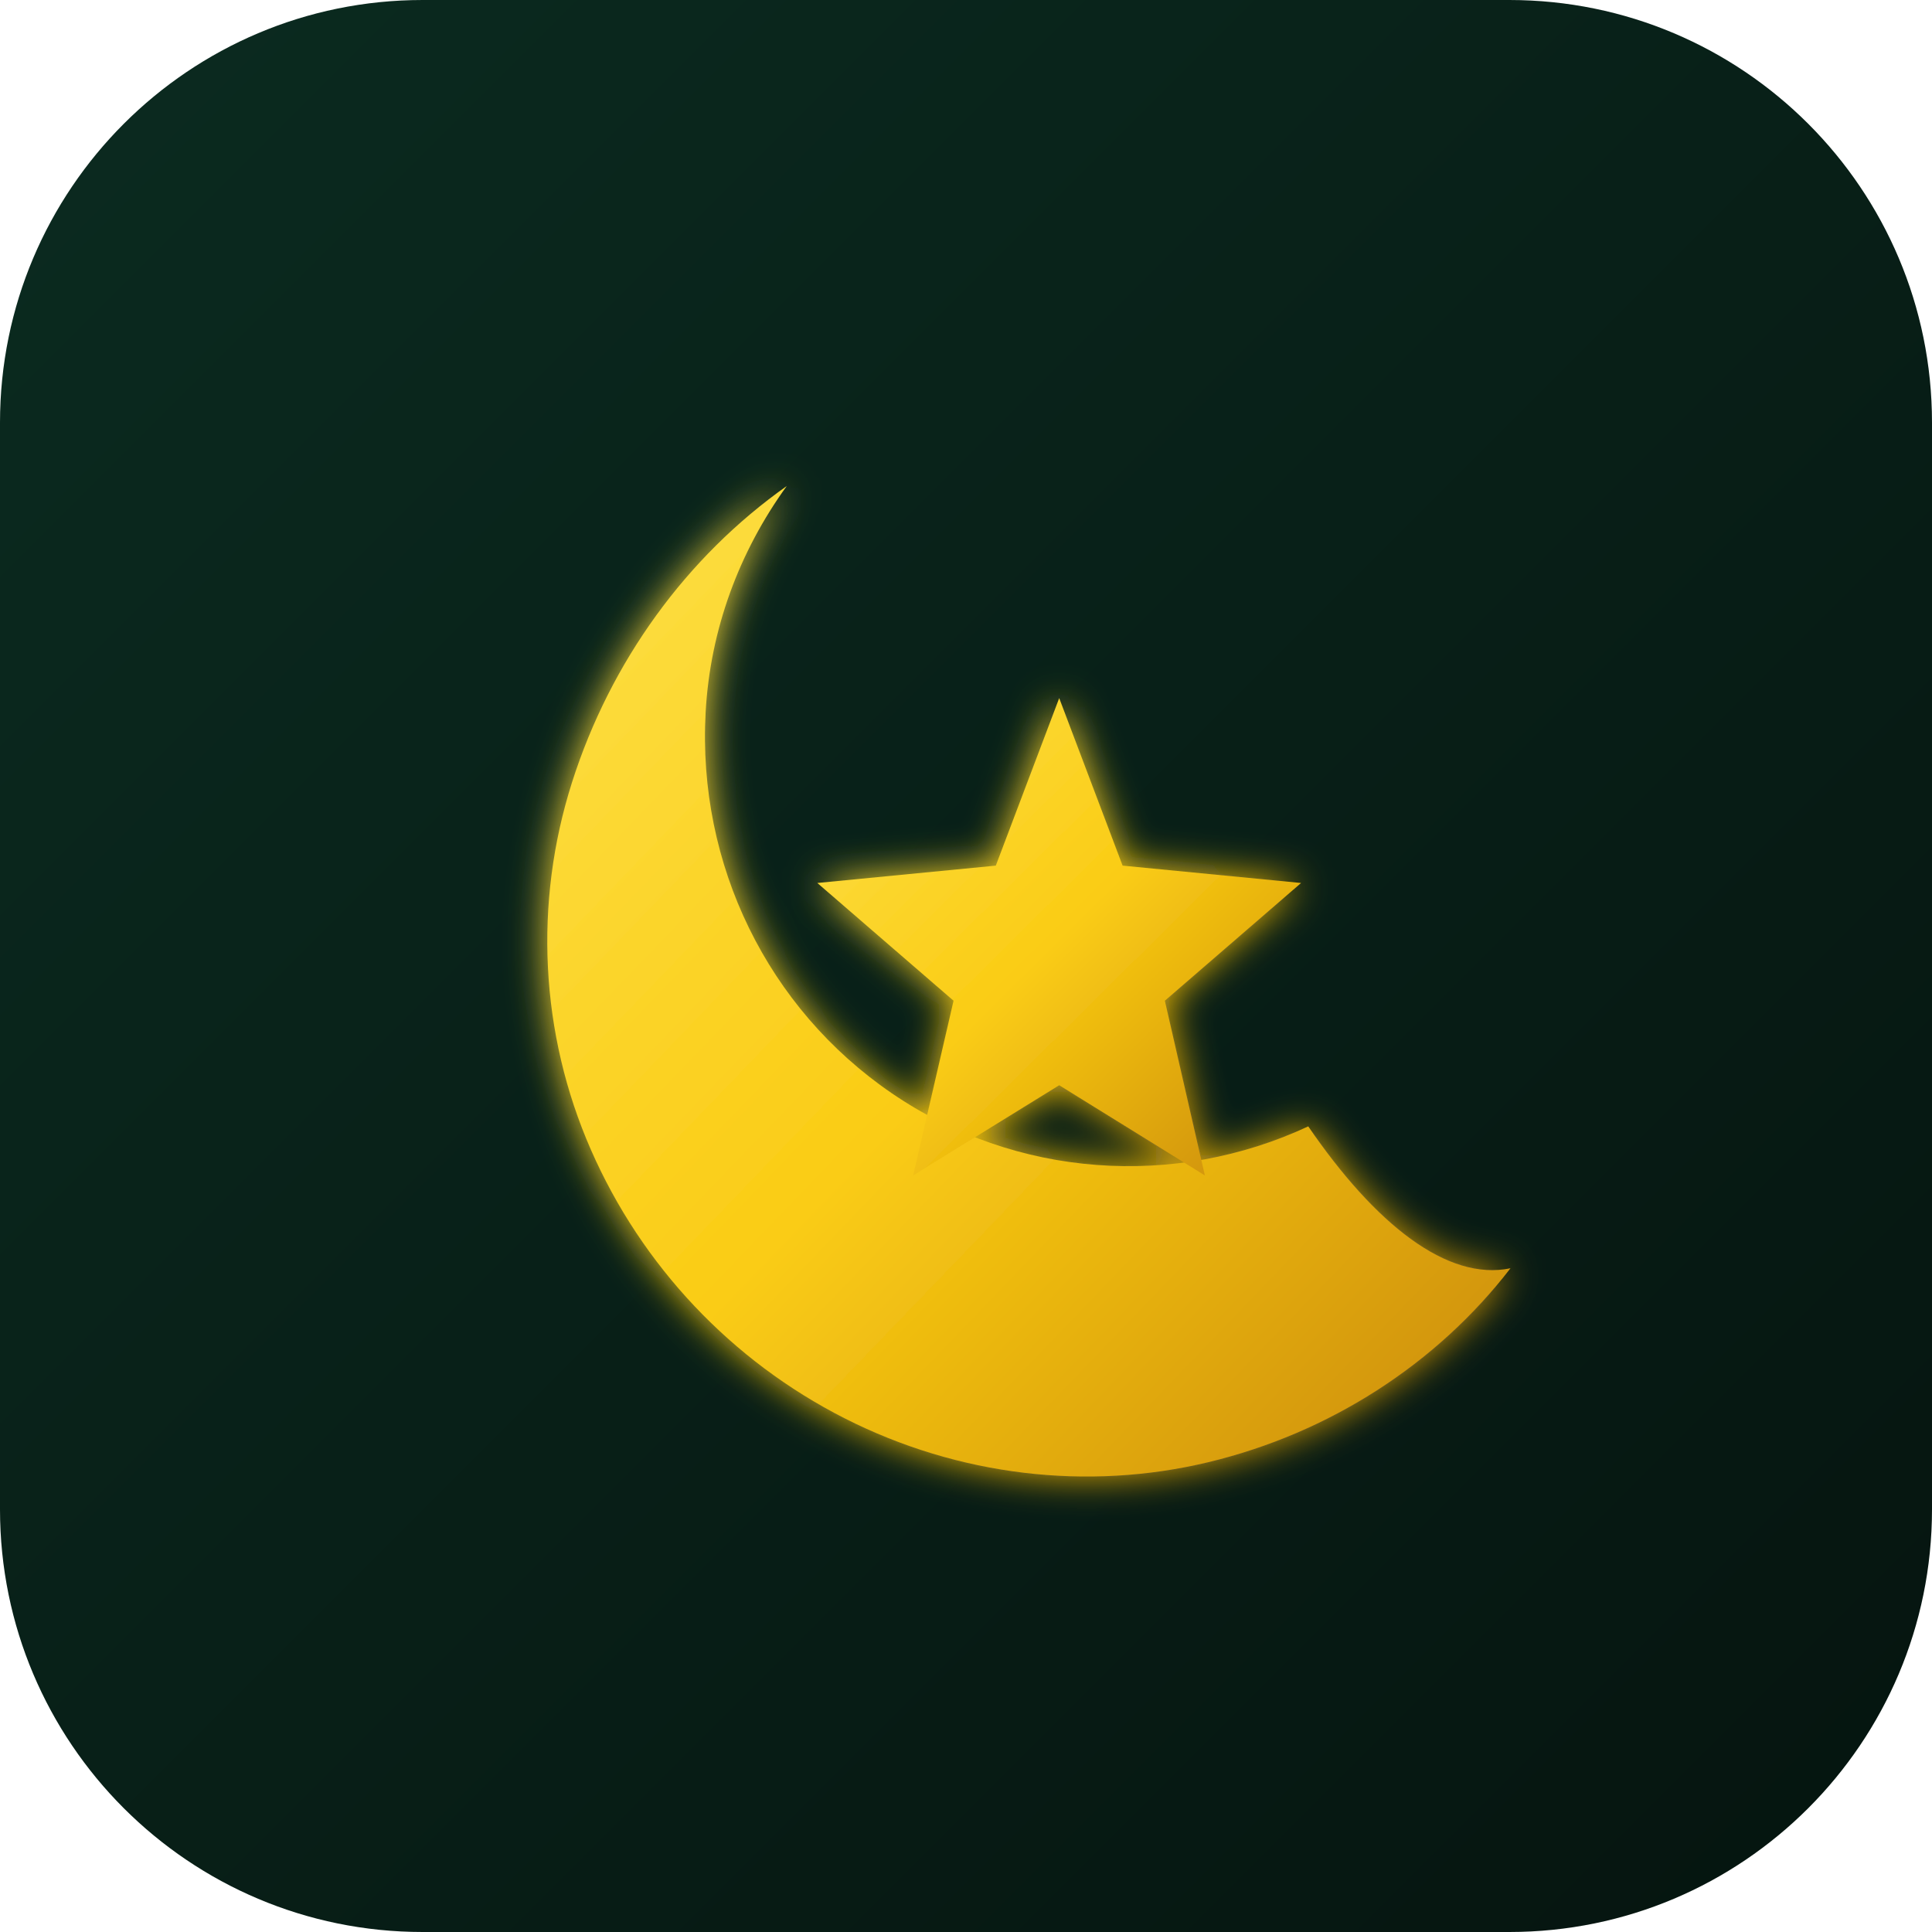
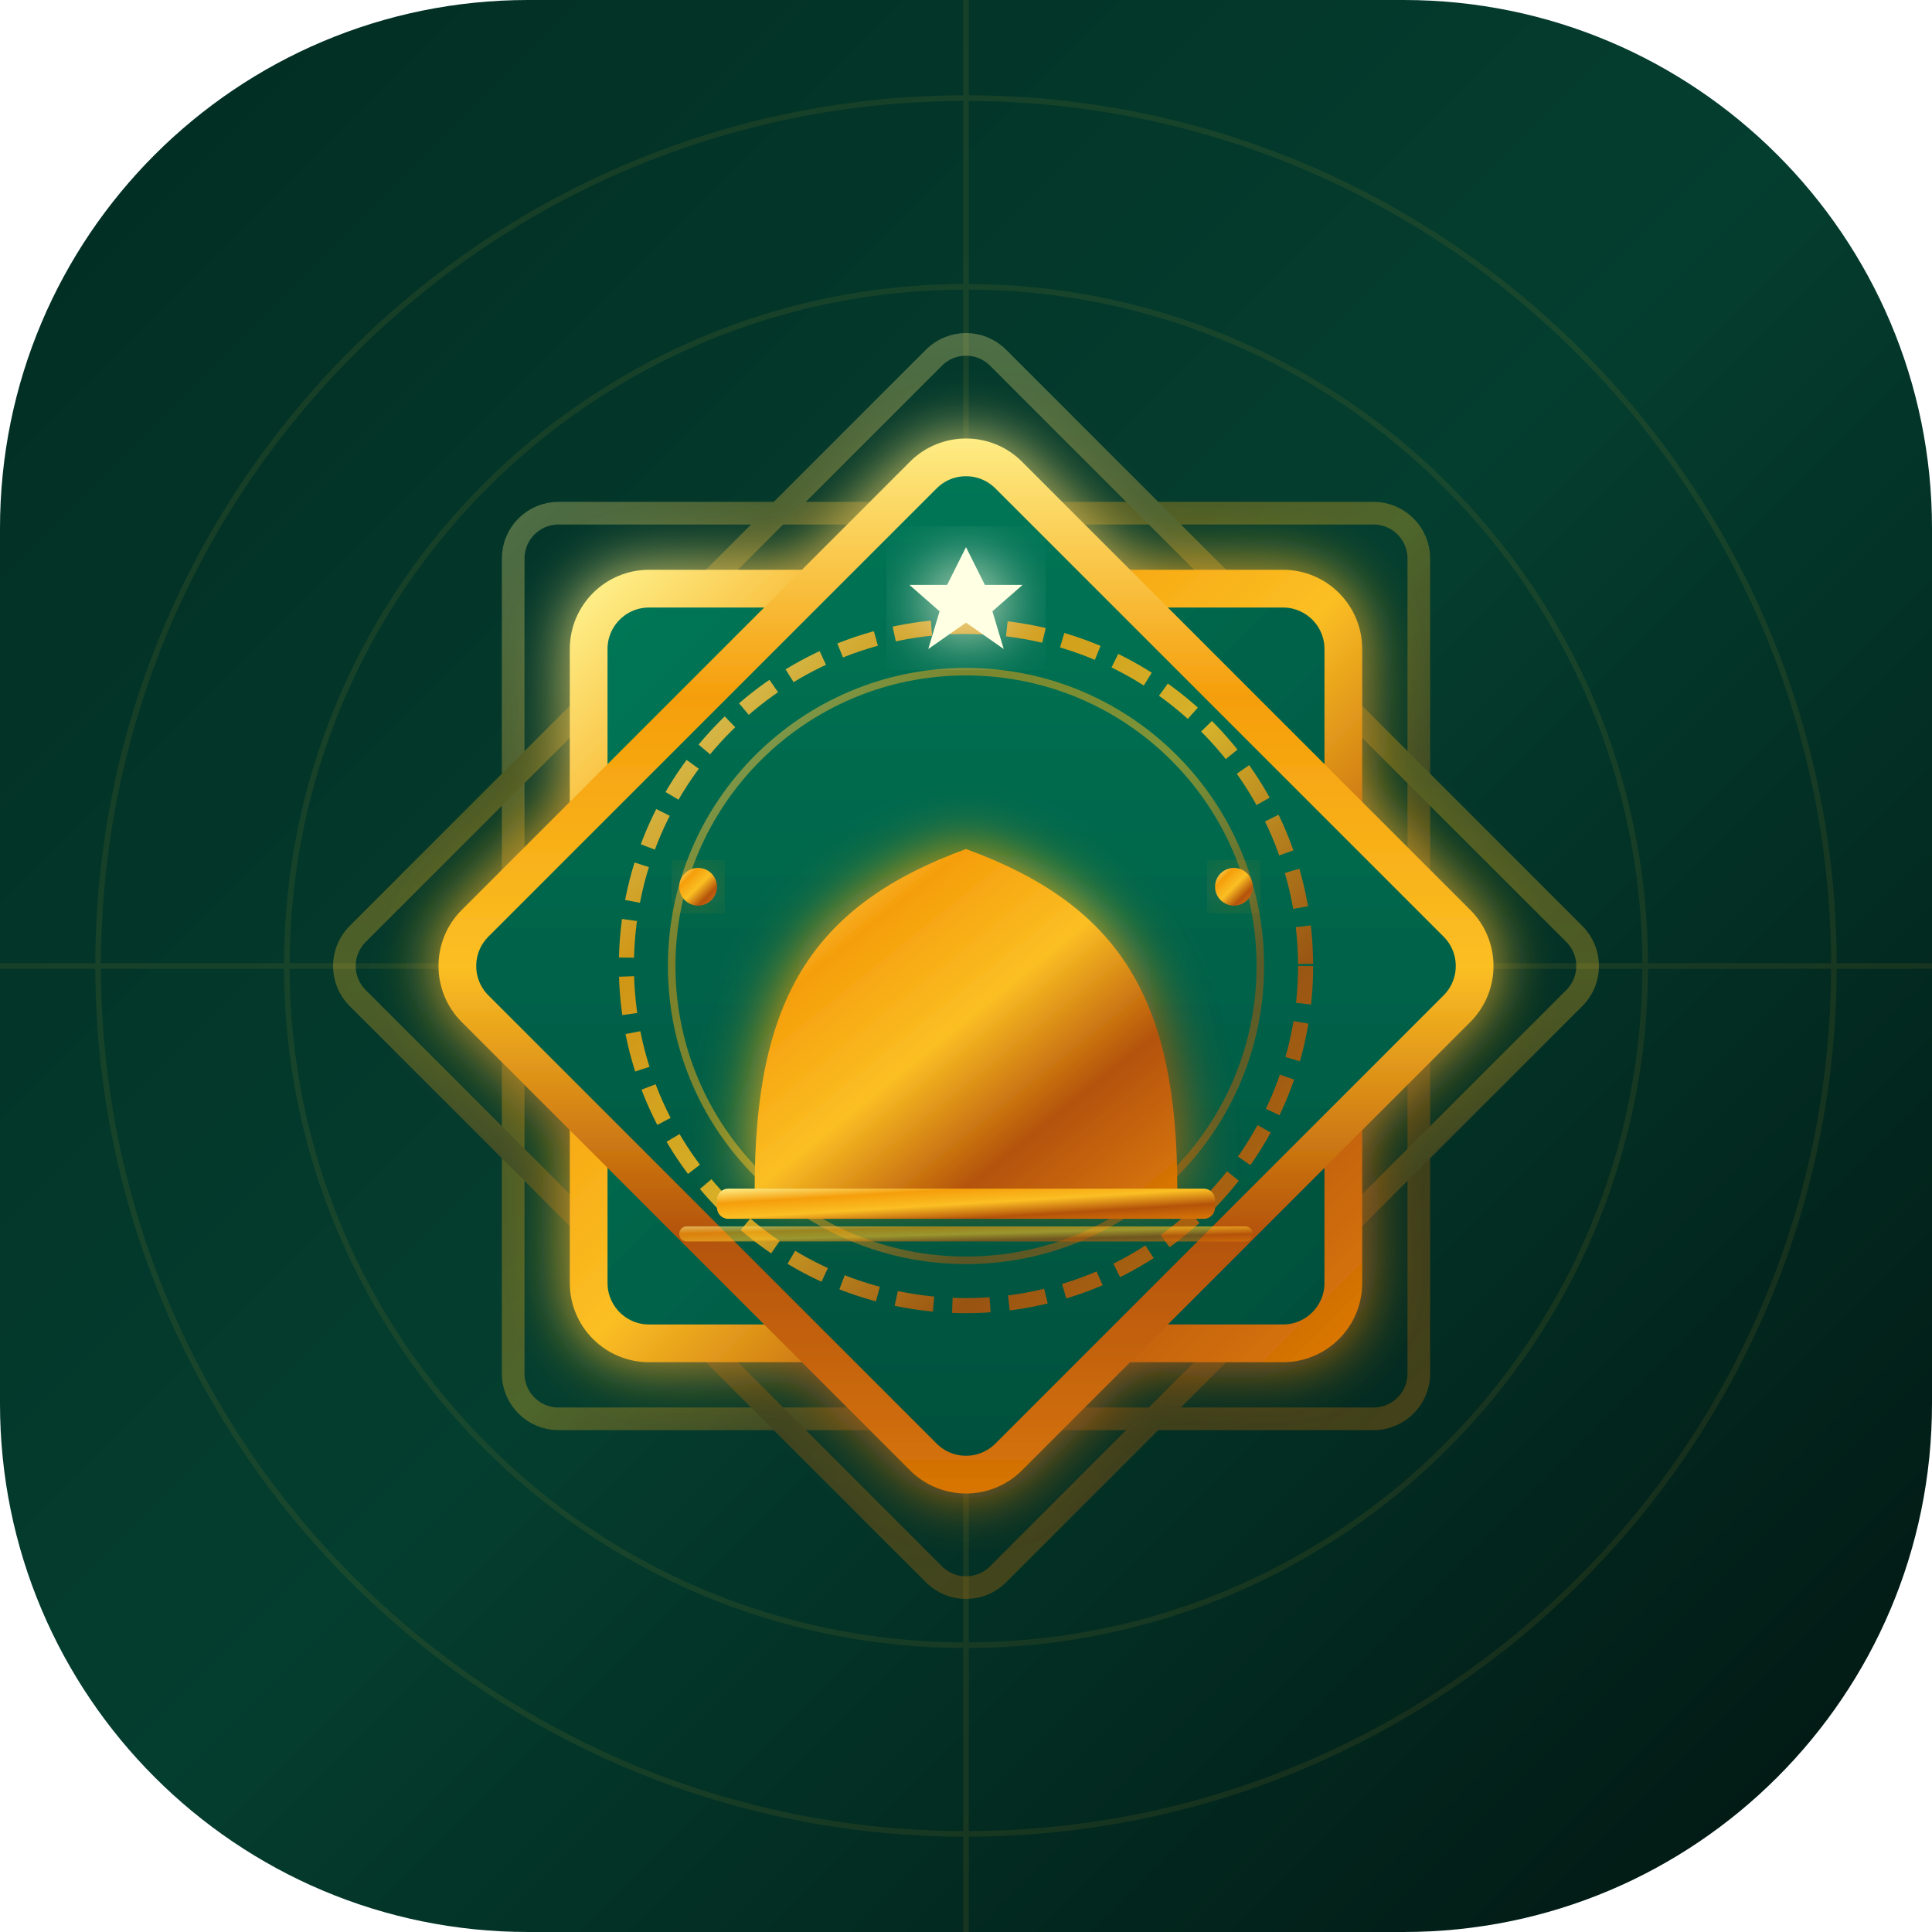
<svg xmlns="http://www.w3.org/2000/svg" viewBox="0 0 512 512">
  <defs>
    <linearGradient id="bg" x1="0%" y1="0%" x2="100%" y2="100%">
-       <stop offset="0%" stop-color="#0B2B20" />
-       <stop offset="100%" stop-color="#05140F" />
+       <stop offset="0%" stop-color="#022c22" />
+       <stop offset="50%" stop-color="#043e2f" />
+       <stop offset="100%" stop-color="#011410" />
    </linearGradient>
    <linearGradient id="gold" x1="0%" y1="0%" x2="100%" y2="100%">
-       <stop offset="0%" stop-color="#FDE047" />
-       <stop offset="50%" stop-color="#FACC15" />
-       <stop offset="100%" stop-color="#CA8A04" />
+       <stop offset="0%" stop-color="#FEF08A" />
+       <stop offset="25%" stop-color="#F59E0B" />
+       <stop offset="50%" stop-color="#FBBF24" />
+       <stop offset="75%" stop-color="#B45309" />
+       <stop offset="100%" stop-color="#D97706" />
+     </linearGradient>
+     <linearGradient id="innerEmerald" x1="0%" y1="0%" x2="100%" y2="100%">
+       <stop offset="0%" stop-color="#047857" />
+       <stop offset="100%" stop-color="#064e3b" />
    </linearGradient>
    <filter id="glow" x="-20%" y="-20%" width="140%" height="140%">
-       <feGaussianBlur stdDeviation="5" result="blur" />
+       <feGaussianBlur stdDeviation="8" result="blur" />
      <feComposite in="SourceGraphic" in2="blur" operator="over" />
    </filter>
  </defs>
-   <rect width="512" height="512" rx="112" fill="url(#bg)" />
+   <rect width="512" height="512" rx="140" fill="url(#bg)" />
+   <g opacity="0.08" stroke="#FBBF24" stroke-width="1.5">
+     <line x1="0" y1="256" x2="512" y2="256" />
+     <line x1="256" y1="0" x2="256" y2="512" />
+     <circle cx="256" cy="256" r="180" fill="none" />
+     <circle cx="256" cy="256" r="230" fill="none" />
+   </g>
+   <g stroke="url(#gold)" stroke-width="6" stroke-linejoin="round" fill="none" opacity="0.3">
+     <rect x="136" y="136" width="240" height="240" rx="12" />
+     <rect x="136" y="136" width="240" height="240" rx="12" transform="rotate(45 256 256)" />
+   </g>
+   <g stroke="url(#gold)" stroke-width="10" stroke-linejoin="round" fill="url(#innerEmerald)" filter="url(#glow)">
+     <rect x="156" y="156" width="200" height="200" rx="16" />
+     <rect x="156" y="156" width="200" height="200" rx="16" transform="rotate(45 256 256)" />
+   </g>
+   <circle cx="256" cy="256" r="90" fill="none" stroke="url(#gold)" stroke-width="4" stroke-dasharray="10 5" opacity="0.85" />
+   <circle cx="256" cy="256" r="78" fill="none" stroke="url(#gold)" stroke-width="2" opacity="0.5" />
+   <path d="M 200,315 C 200,265 215,240 256,225 C 297,240 312,265 312,315 Z" fill="url(#gold)" filter="url(#glow)" />
+   <rect x="190" y="315" width="132" height="8" rx="3" fill="url(#gold)" />
+   <rect x="180" y="325" width="152" height="4" rx="2" fill="url(#gold)" opacity="0.6" />
+   <path d="M 288,175 A 38,38 0 1,0 288,251 A 32,32 0 1,1 288,175 Z" fill="url(#gold)" filter="url(#glow)" />
  <g filter="url(#glow)">
-     <path d="M346.7,298.5c-35.3,16.5-77.5,13.7-110.4-8.8c-32.9-22.5-51.5-60.6-49.3-100.9 c1.2-22,8.9-42.6,21.5-60c-26.6,18.8-46.7,46.5-56.9,78.5c-10.2,32-8.5,66.6,5,97.4c13.5,30.8,37.3,56,67.3,71.2 c30,15.2,64.2,19.3,96.3,11.6c32.1-7.7,60.5-26,80.1-51.4C383.6,339.6,364.5,324.5,346.7,298.5z" fill="url(#gold)" />
-     <path d="M280.7,185L297.5,229.4L344.8,234L308.7,265.2L319.3,311.5L280.7,287.6L242,311.5L252.7,265.2L216.6,234L263.9,229.4L280.7,185z" fill="url(#gold)" />
+     <polygon points="256,145 261,155 271,155 263,162 266,172 256,165 246,172 249,162 241,155 251,155" fill="#FFFFE3" />
  </g>
+   <circle cx="185" cy="235" r="5" fill="url(#gold)" filter="url(#glow)" />
+   <circle cx="327" cy="235" r="5" fill="url(#gold)" filter="url(#glow)" />
</svg>
